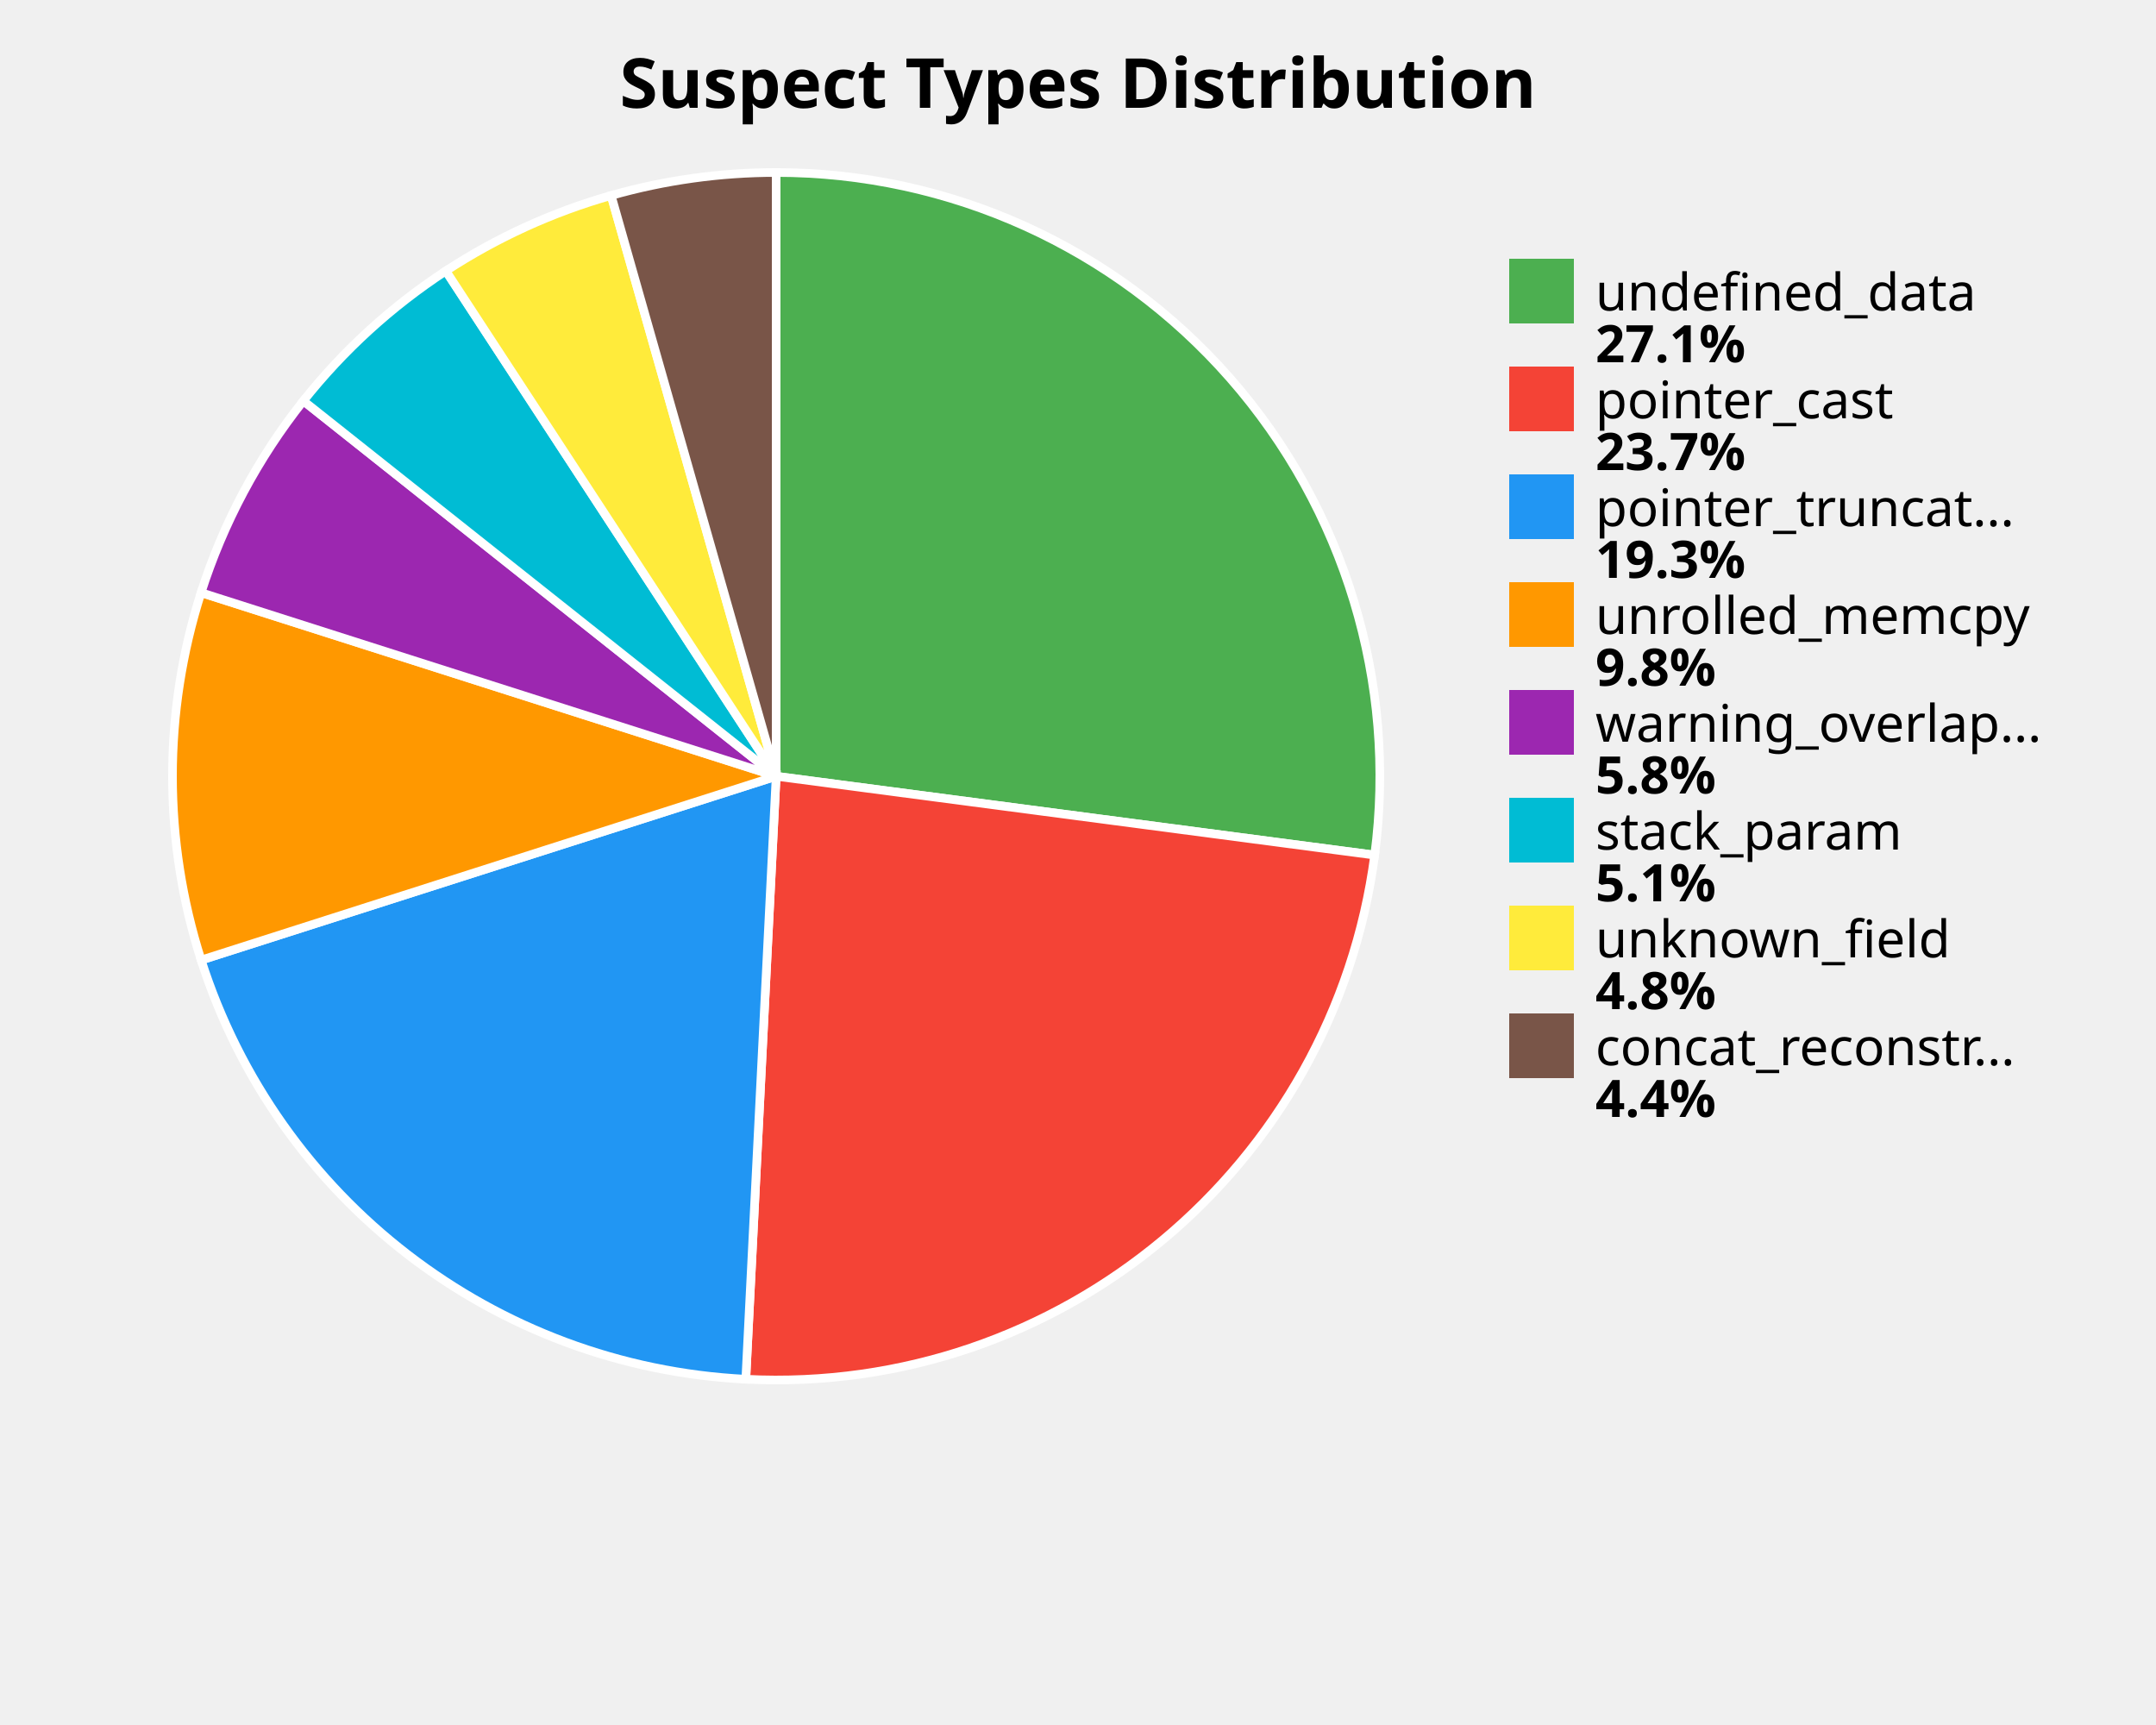
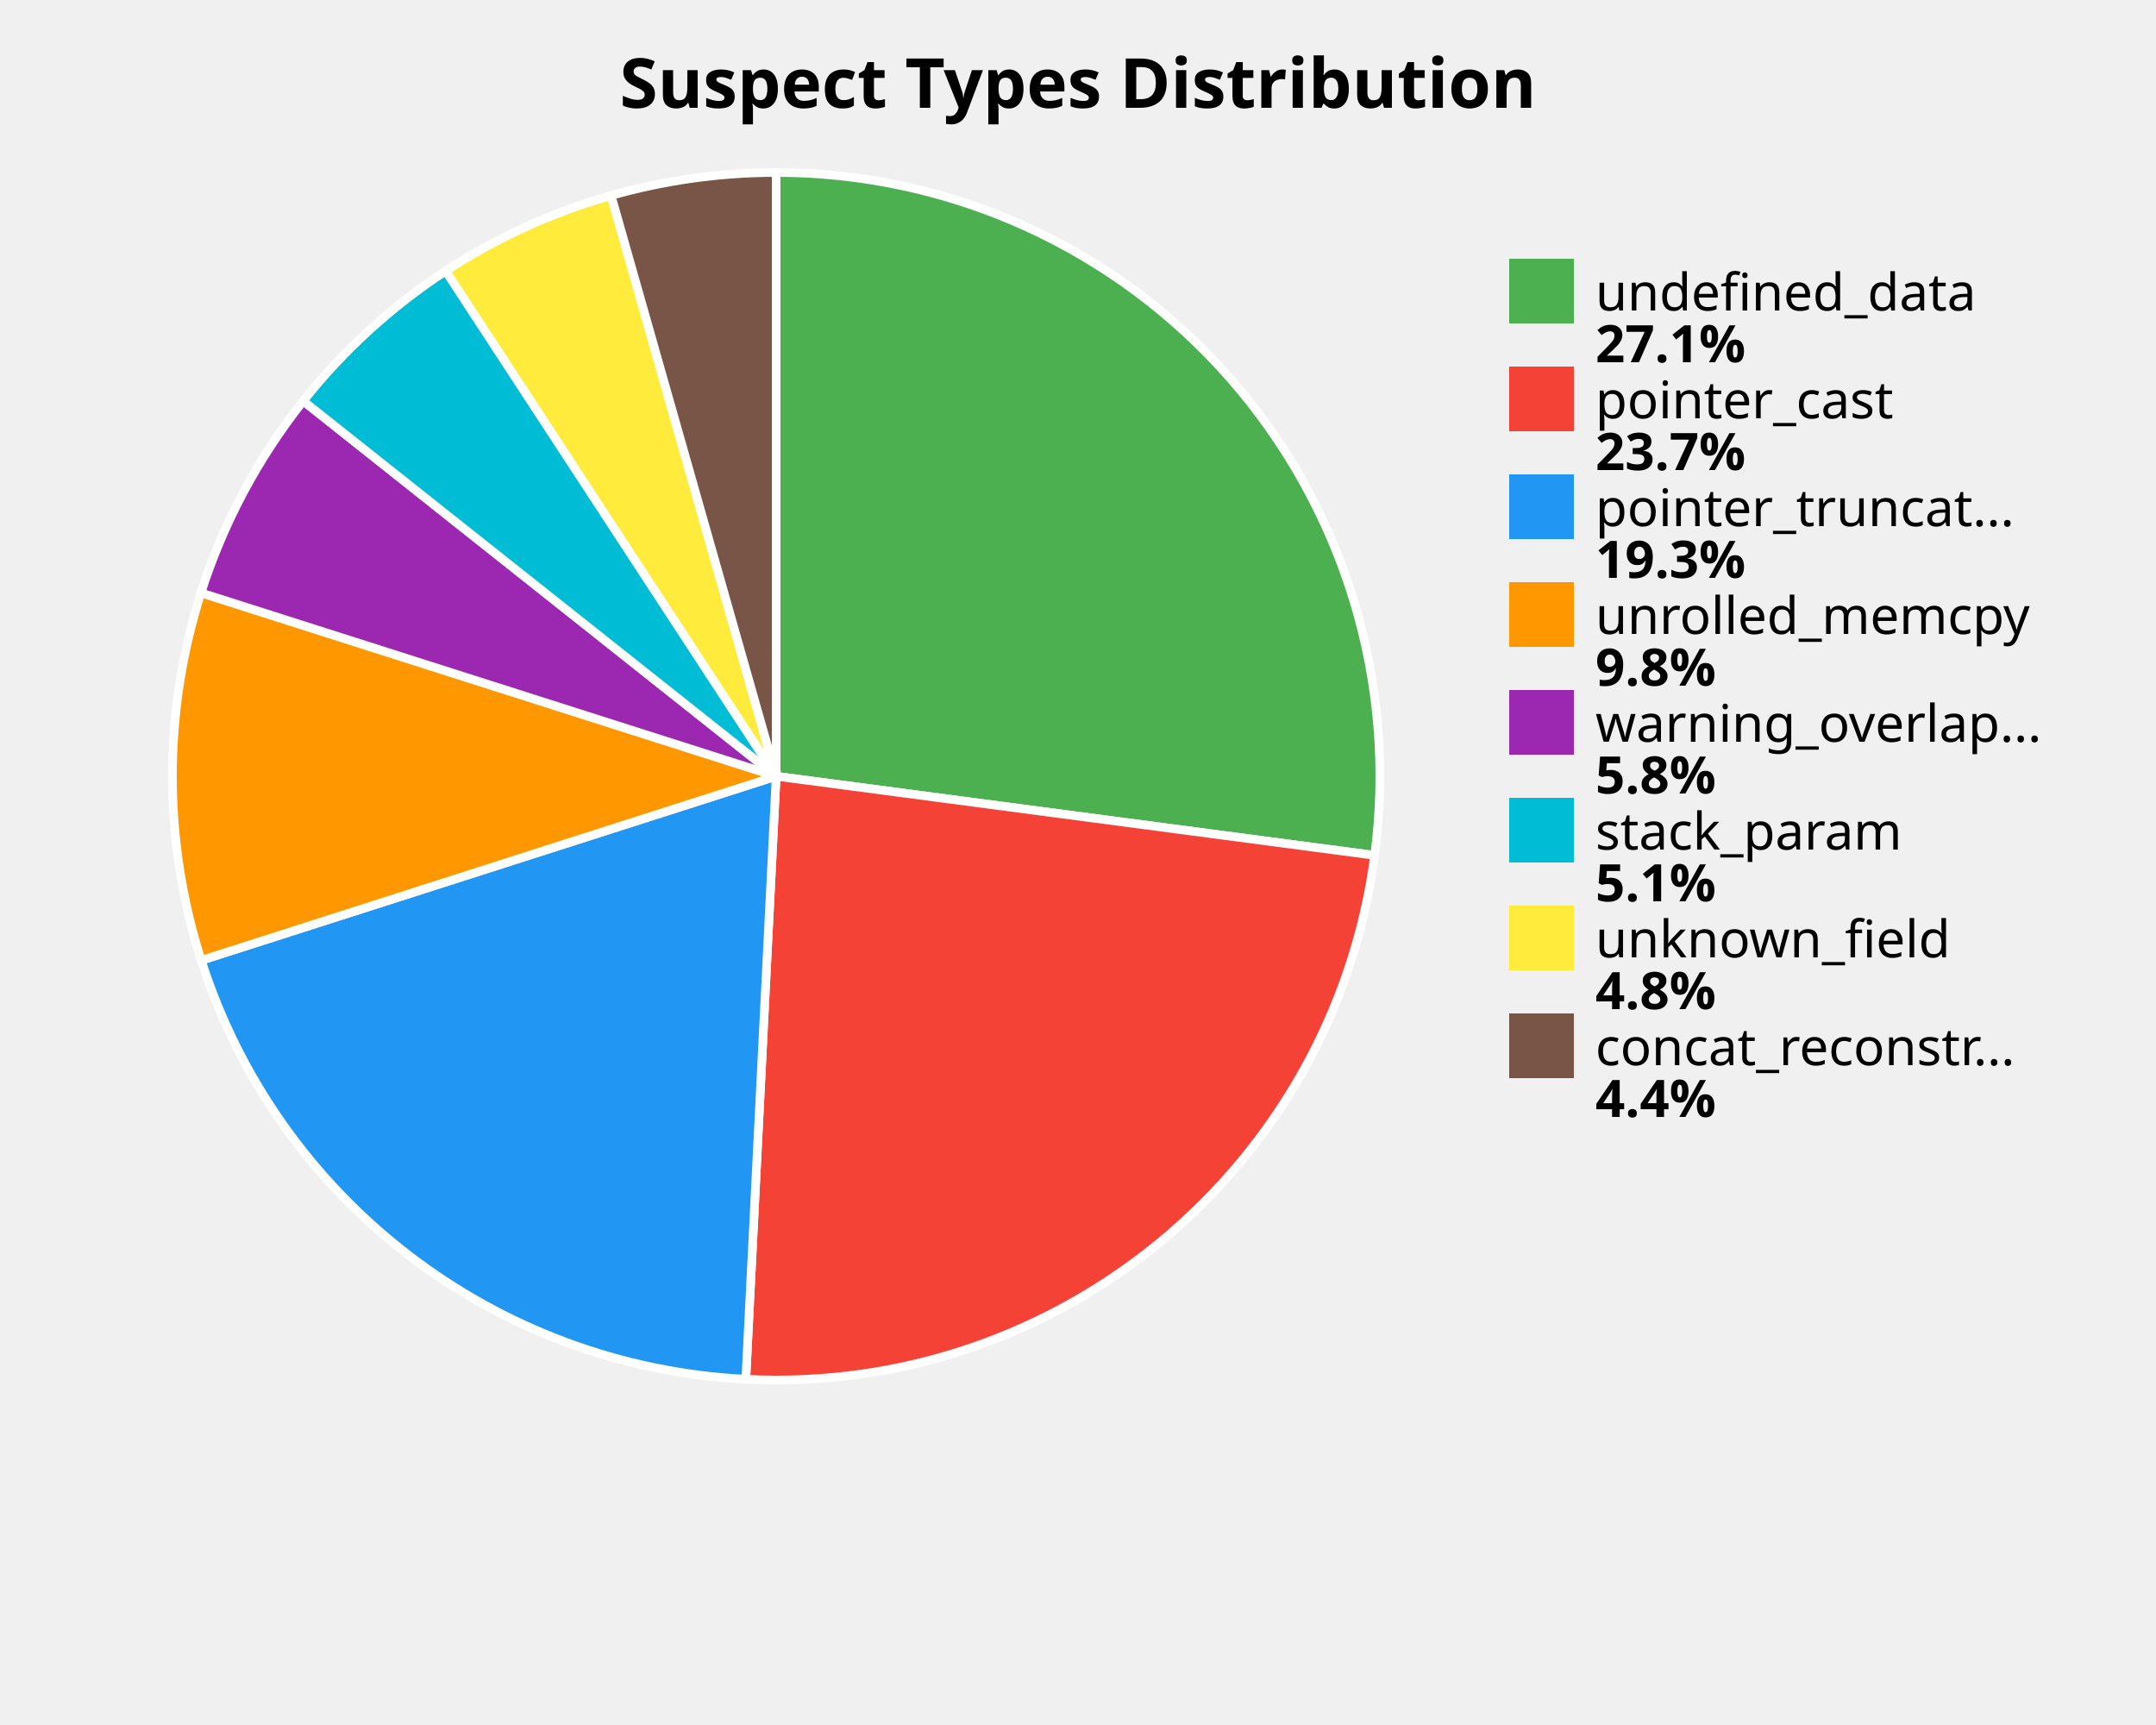
<svg xmlns="http://www.w3.org/2000/svg" width="500" height="400" viewBox="0 0 500 400">
  <style>
    .title { font: bold 16px sans-serif; }
    .label { font: 12px sans-serif; }
    .value { font: bold 12px sans-serif; }
  </style>
  <rect width="100%%" height="100%%" fill="white" />
  <text x="250" y="25" class="title" text-anchor="middle">Suspect Types Distribution</text>
-   <path d="M 180,180 L 180.00,40.00 A 140,140 0 0,1 318.80,198.28 Z" fill="#4CAF50" stroke="white" stroke-width="2" />
-   <path d="M 180,180 L 318.80,198.28 A 140,140 0 0,1 172.96,319.82 Z" fill="#F44336" stroke="white" stroke-width="2" />
-   <path d="M 180,180 L 172.96,319.82 A 140,140 0 0,1 46.65,222.63 Z" fill="#2196F3" stroke="white" stroke-width="2" />
-   <path d="M 180,180 L 46.65,222.63 A 140,140 0 0,1 46.63,137.43 Z" fill="#FF9800" stroke="white" stroke-width="2" />
-   <path d="M 180,180 L 46.63,137.43 A 140,140 0 0,1 70.35,92.96 Z" fill="#9C27B0" stroke="white" stroke-width="2" />
-   <path d="M 180,180 L 70.35,92.96 A 140,140 0 0,1 103.40,62.82 Z" fill="#00BCD4" stroke="white" stroke-width="2" />
-   <path d="M 180,180 L 103.40,62.82 A 140,140 0 0,1 141.73,45.33 Z" fill="#FFEB3B" stroke="white" stroke-width="2" />
-   <path d="M 180,180 L 141.73,45.33 A 140,140 0 0,1 180.00,40.00 Z" fill="#795548" stroke="white" stroke-width="2" />
+   <path d="M 180,180 L 180.00,40.00 A 140,140 0 0,1 318.79,198.34 Z" fill="#4CAF50" stroke="white" stroke-width="2" />
+   <path d="M 180,180 L 318.79,198.34 A 140,140 0 0,1 172.96,319.82 Z" fill="#F44336" stroke="white" stroke-width="2" />
+   <path d="M 180,180 L 172.96,319.82 A 140,140 0 0,1 46.67,222.69 Z" fill="#2196F3" stroke="white" stroke-width="2" />
+   <path d="M 180,180 L 46.67,222.69 A 140,140 0 0,1 46.61,137.47 Z" fill="#FF9800" stroke="white" stroke-width="2" />
+   <path d="M 180,180 L 46.61,137.47 A 140,140 0 0,1 70.32,92.99 Z" fill="#9C27B0" stroke="white" stroke-width="2" />
+   <path d="M 180,180 L 70.32,92.99 A 140,140 0 0,1 103.38,62.83 Z" fill="#00BCD4" stroke="white" stroke-width="2" />
+   <path d="M 180,180 L 103.38,62.83 A 140,140 0 0,1 141.72,45.34 Z" fill="#FFEB3B" stroke="white" stroke-width="2" />
+   <path d="M 180,180 L 141.72,45.34 A 140,140 0 0,1 180.00,40.00 Z" fill="#795548" stroke="white" stroke-width="2" />
  <rect x="350" y="60" width="15" height="15" fill="#4CAF50" />
  <text x="370" y="72" class="label">undefined_data</text>
  <text x="370" y="84" class="value">27.1%</text>
  <rect x="350" y="85" width="15" height="15" fill="#F44336" />
  <text x="370" y="97" class="label">pointer_cast</text>
  <text x="370" y="109" class="value">23.7%</text>
  <rect x="350" y="110" width="15" height="15" fill="#2196F3" />
  <text x="370" y="122" class="label">pointer_truncat...</text>
  <text x="370" y="134" class="value">19.3%</text>
  <rect x="350" y="135" width="15" height="15" fill="#FF9800" />
  <text x="370" y="147" class="label">unrolled_memcpy</text>
  <text x="370" y="159" class="value">9.8%</text>
  <rect x="350" y="160" width="15" height="15" fill="#9C27B0" />
  <text x="370" y="172" class="label">warning_overlap...</text>
  <text x="370" y="184" class="value">5.8%</text>
  <rect x="350" y="185" width="15" height="15" fill="#00BCD4" />
  <text x="370" y="197" class="label">stack_param</text>
  <text x="370" y="209" class="value">5.1%</text>
  <rect x="350" y="210" width="15" height="15" fill="#FFEB3B" />
  <text x="370" y="222" class="label">unknown_field</text>
  <text x="370" y="234" class="value">4.8%</text>
  <rect x="350" y="235" width="15" height="15" fill="#795548" />
  <text x="370" y="247" class="label">concat_reconstr...</text>
  <text x="370" y="259" class="value">4.4%</text>
</svg>
